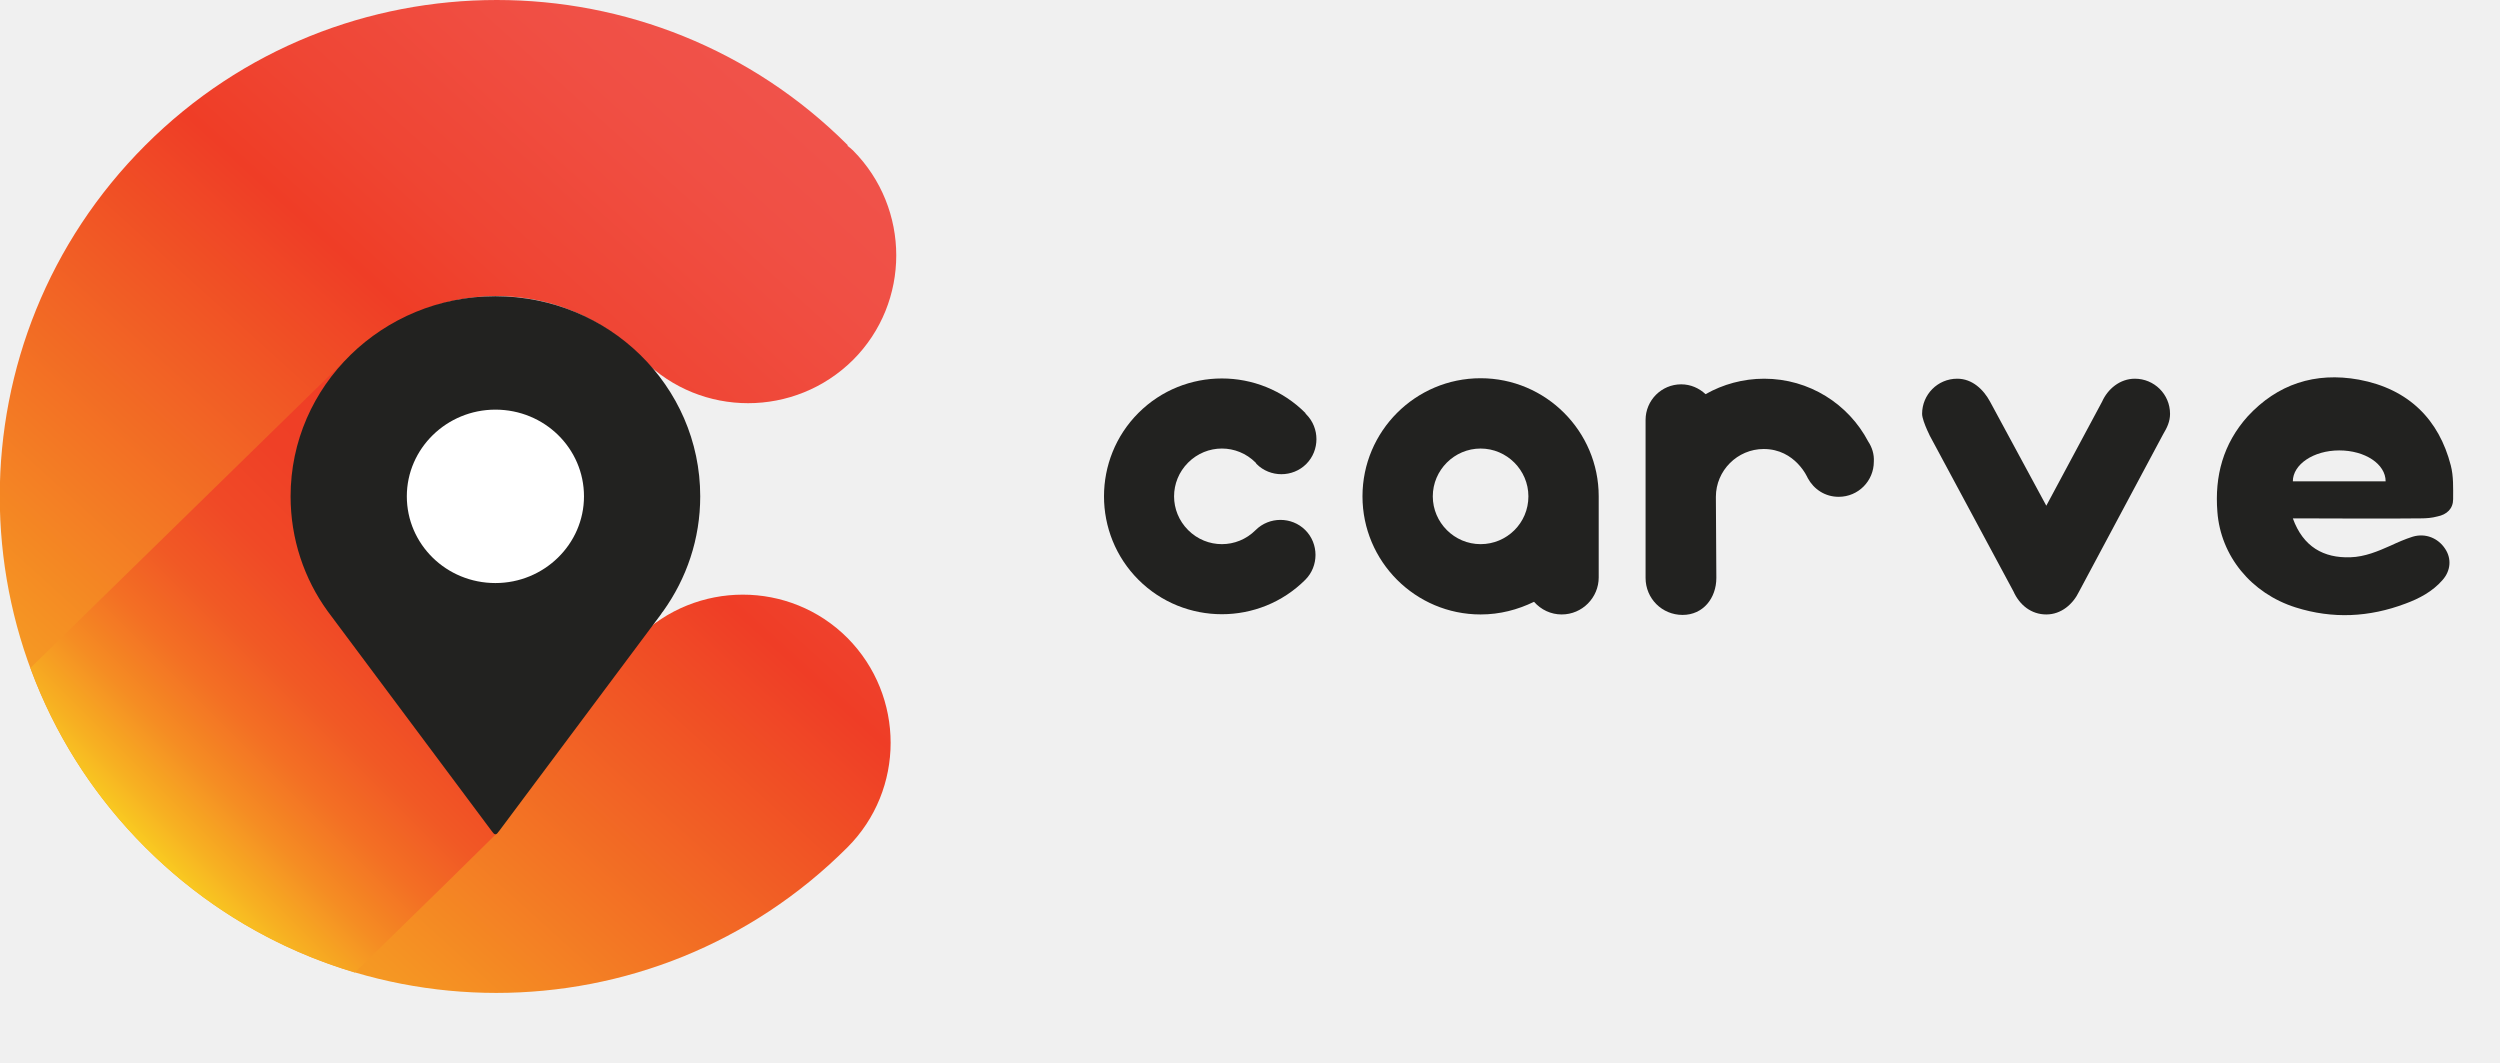
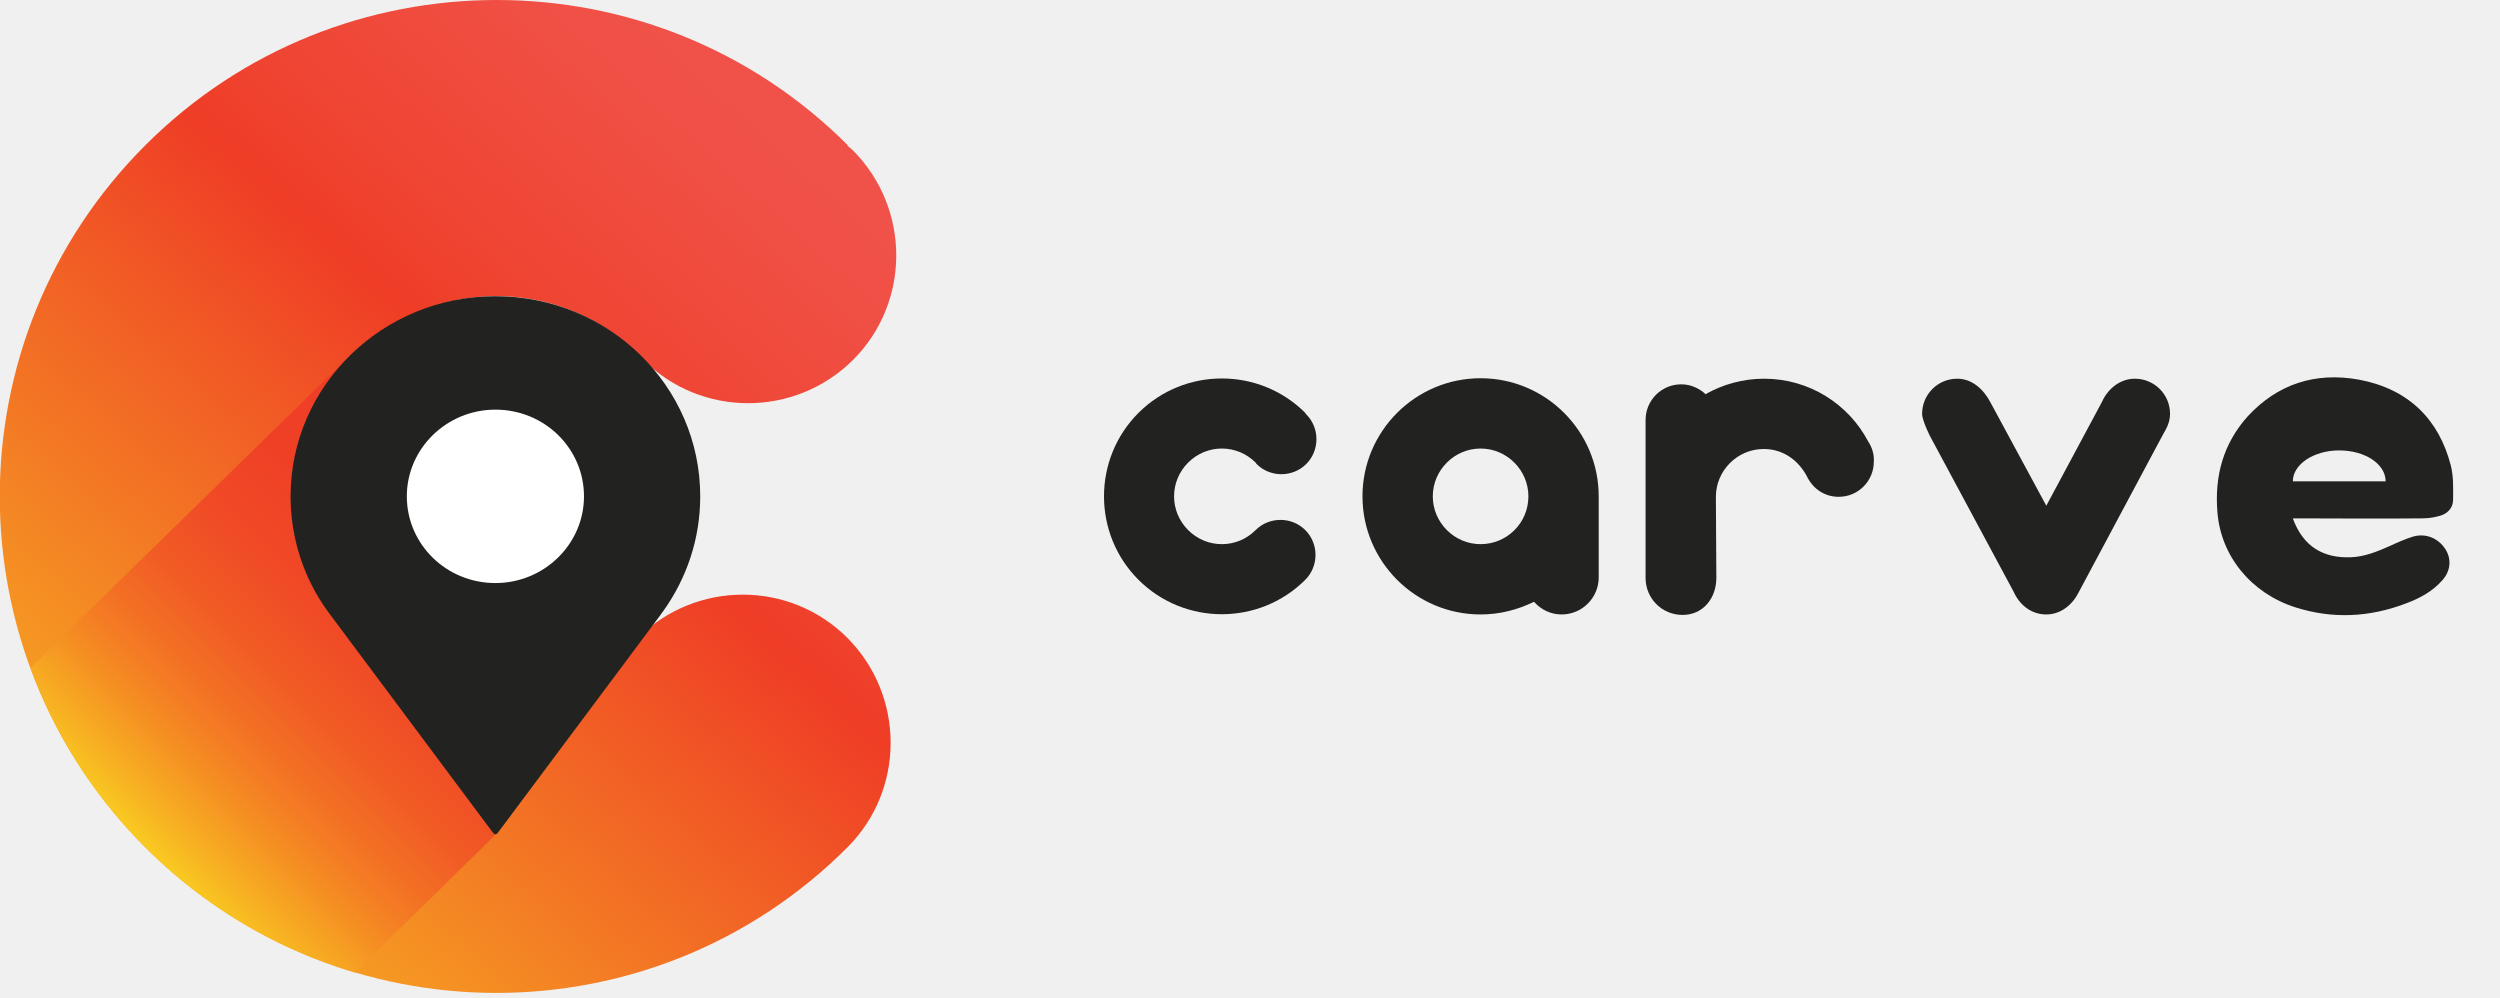
- <svg xmlns="http://www.w3.org/2000/svg" xmlns:xlink="http://www.w3.org/1999/xlink" version="1.1" x="0px" y="0px" viewBox="0 0 533.4 226.8" style="enable-background:new 0 0 533.4 226.8;" xml:space="preserve">
+ <svg xmlns="http://www.w3.org/2000/svg" xmlns:xlink="http://www.w3.org/1999/xlink" version="1.1" x="0px" y="0px" viewBox="0 0 533.4 212.8" style="enable-background:new 0 0 533.4 226.8;" xml:space="preserve">
  <style type="text/css">
	._x005B_Default_x005D_{fill:#FFFFFF;stroke:#000000;stroke-miterlimit:10;}
	.st0{clip-path:url(#SVGID_2_);fill:url(#SVGID_3_);}
	.st1{clip-path:url(#SVGID_5_);fill:url(#SVGID_6_);}
	.st2{clip-path:url(#SVGID_8_);fill:url(#SVGID_9_);}
	.st3{fill:#222220;}
	.st4{fill:#FFFFFF;}
</style>
  <g id="Layer_1">
    <g>
      <defs>
        <path id="SVGID_1_" d="M31,31c-41.4,41.4-41.4,108.4,0,149.8c41.4,41.4,108.4,41.4,149.8,0c12.3-12.3,12.3-32.3,0-44.7     c-12.3-12.3-32.3-12.3-44.7,0c-16.7,16.7-43.8,16.7-60.5,0C59,119.5,59,92.4,75.7,75.7c16.7-16.7,43.8-16.7,60.5,0l1.1,1.1     c12.3,12.3,32.3,12.3,44.7,0c12.3-12.3,12.3-32.3,0-44.7c-0.4-0.4-0.8-0.7-1.2-1l0.1-0.1c-20.7-20.7-47.8-31-74.9-31     C78.8,0,51.7,10.3,31,31" />
      </defs>
      <clipPath id="SVGID_2_">
        <use xlink:href="#SVGID_1_" style="overflow:visible;" />
      </clipPath>
      <linearGradient id="SVGID_3_" gradientUnits="userSpaceOnUse" x1="0.904" y1="1077.221" x2="1.904" y2="1077.221" gradientTransform="matrix(-220.5844 246.7062 246.7062 220.5844 -265336.719 -237874.125)">
        <stop offset="0" style="stop-color:#F05752" />
        <stop offset="0.16" style="stop-color:#F0554F" />
        <stop offset="0.295" style="stop-color:#F04F44" />
        <stop offset="0.42" style="stop-color:#EF4533" />
        <stop offset="0.488" style="stop-color:#EF3D26" />
        <stop offset="1" style="stop-color:#F9CC21" />
      </linearGradient>
      <polygon class="st0" points="304.7,98.7 103.4,323.9 -120.8,123.5 80.6,-101.7   " />
    </g>
    <g>
      <defs>
        <path id="SVGID_4_" d="M105.8,63.2L105.8,63.2C105.8,63.2,105.7,63.2,105.8,63.2C105.3,63.2,105.3,63.2,105.8,63.2" />
      </defs>
      <clipPath id="SVGID_5_">
        <use xlink:href="#SVGID_4_" style="overflow:visible;" />
      </clipPath>
      <linearGradient id="SVGID_6_" gradientUnits="userSpaceOnUse" x1="-1443.894" y1="4774.355" x2="-1442.894" y2="4774.355" gradientTransform="matrix(0.1713 -0.1713 -0.1713 -0.1713 1170.506 633.6666)">
        <stop offset="0" style="stop-color:#F9CC21" />
        <stop offset="8.037001e-02" style="stop-color:#F7B022" />
        <stop offset="0.2" style="stop-color:#F58D23" />
        <stop offset="0.327" style="stop-color:#F37024" />
        <stop offset="0.462" style="stop-color:#F15925" />
        <stop offset="0.609" style="stop-color:#F04926" />
        <stop offset="0.774" style="stop-color:#EF4026" />
        <stop offset="1" style="stop-color:#EF3D26" />
      </linearGradient>
      <polygon class="st1" points="105.3,63.2 105.5,63 105.8,63.2 105.5,63.4   " />
    </g>
    <g>
      <defs>
        <path id="SVGID_7_" d="M73,77.5l-66.5,65c5.1,14,13.3,27.1,24.5,38.3c12.9,12.9,28.3,21.8,44.7,26.7     c15.5-15.1,27.7-27.1,30.3-29.7c-0.1,0.1-0.1,0.1-0.2,0.1c-0.3,0-0.5-0.3-0.8-0.7l-35-46.9c-5-6.9-7.9-15.4-7.9-24.5     c0-11.5,4.7-21.9,12.2-29.6C73.8,76.7,73.4,77.1,73,77.5" />
      </defs>
      <clipPath id="SVGID_8_">
        <use xlink:href="#SVGID_7_" style="overflow:visible;" />
      </clipPath>
      <linearGradient id="SVGID_9_" gradientUnits="userSpaceOnUse" x1="-3.348" y1="1088.69" x2="-2.348" y2="1088.69" gradientTransform="matrix(73.86 -73.86 -73.86 -73.86 80682.172 80337.391)">
        <stop offset="0" style="stop-color:#F9CC21" />
        <stop offset="8.037001e-02" style="stop-color:#F7B022" />
        <stop offset="0.2" style="stop-color:#F58D23" />
        <stop offset="0.327" style="stop-color:#F37024" />
        <stop offset="0.462" style="stop-color:#F15925" />
        <stop offset="0.609" style="stop-color:#F04926" />
        <stop offset="0.774" style="stop-color:#EF4026" />
        <stop offset="1" style="stop-color:#EF3D26" />
      </linearGradient>
      <polygon class="st2" points="-59,141.9 56.3,26.6 171.5,141.9 56.3,257.2   " />
    </g>
    <g>
      <path class="st3" d="M106.5,177.3c-0.3,0.3-0.4,0.7-0.8,0.7c-0.3,0-0.5-0.3-0.8-0.7l-35-46.9c-5-6.9-7.9-15.4-7.9-24.5    c0-23.6,19.6-42.7,43.7-42.7c24.1,0,43.7,19.1,43.7,42.7c0,9.1-2.9,17.5-7.9,24.5c-0.2,0.2-0.3,0.4-0.5,0.7L106.5,177.3z" />
      <path class="st4" d="M124.6,105.9c0,10.2-8.5,18.5-18.9,18.5c-10.5,0-18.9-8.3-18.9-18.5c0-10.2,8.5-18.5,18.9-18.5    C116.2,87.4,124.6,95.7,124.6,105.9" />
    </g>
    <g>
      <path class="st3" d="M315.9,80.7c-13.9,0-25.2,11.3-25.2,25.2c0,13.9,11.3,25.2,25.2,25.2c4.1,0,7.9-1,11.4-2.7    c1.5,1.7,3.6,2.7,5.9,2.7c4.4,0,7.9-3.6,7.9-7.9v-17.3C341.1,92,329.8,80.7,315.9,80.7 M315.9,116.1c-5.6,0-10.2-4.6-10.2-10.2    c0-5.6,4.6-10.2,10.2-10.2c5.6,0,10.2,4.6,10.2,10.2C326.1,111.6,321.5,116.1,315.9,116.1" />
      <path class="st3" d="M278.5,88.1c-9.8-9.8-25.8-9.8-35.6,0c-9.8,9.8-9.8,25.8,0,35.6c9.8,9.8,25.8,9.8,35.6,0    c2.9-2.9,2.9-7.7,0-10.6c-2.9-2.9-7.7-2.9-10.6,0c-4,4-10.4,4-14.4,0c-4-4-4-10.4,0-14.4c4-4,10.4-4,14.4,0l0,0    c0.1,0.1,0.1,0.2,0.2,0.3c2.9,2.9,7.7,2.9,10.6,0c2.9-2.9,2.9-7.7,0-10.6C278.6,88.3,278.5,88.2,278.5,88.1L278.5,88.1z" />
      <path class="st3" d="M461.5,92.7c0.9-1.5,1.5-2.8,1.5-4.4c0-4.2-3.4-7.5-7.5-7.5c-3.2,0-5.8,2.2-7,4.9l-11.9,22.2l-12-22.2    c-1.4-2.6-3.8-4.9-7-4.9c-4.2,0-7.5,3.4-7.5,7.5c0,1.7,2.4,6.1,1.5,4.4l18,33.5c1.3,2.9,3.8,4.9,7,4.9c3.2,0,5.7-2.2,7-4.9    L461.5,92.7z" />
      <path class="st3" d="M398.6,94.2c-4.2-8-12.6-13.4-22.2-13.4c-4.5,0-8.8,1.2-12.5,3.3c-1.4-1.3-3.2-2.1-5.2-2.1    c-4.2,0-7.6,3.4-7.6,7.6v16.4v4.4v12.9c0,4.4,3.5,7.9,7.9,7.9c4.4,0,7.2-3.6,7.2-7.9l-0.1-17.3c0-5.6,4.6-10.2,10.2-10.2    c6.8,0,9.4,6.2,9.4,6.2c1.3,2.4,3.7,4,6.6,4c4.2,0,7.5-3.4,7.5-7.5C399.9,96.9,399.4,95.4,398.6,94.2" />
      <path class="st3" d="M516.5,110.6c1.2,0,2.4-0.1,3.5-0.4c2.1-0.4,3.4-1.7,3.4-3.7c0-2.4,0.1-4.9-0.5-7.2    C520.4,89.6,514,83,503.3,81c-9.4-1.7-17.4,1-23.7,7.8c-5.3,5.9-7.1,12.8-6.5,20.4c0.7,9.4,7.2,17.4,16.7,20.4    c7.9,2.5,15.7,2.1,23.4-0.8c3-1.1,5.8-2.6,7.9-5c1.8-2,2-4.6,0.6-6.7c-1.5-2.3-4.2-3.4-6.9-2.6c-1.6,0.5-3.2,1.2-4.7,1.9    c-2.7,1.2-5.5,2.4-8.6,2.5c-5.7,0.2-10.1-2.2-12.3-8.3c0.3,0,0.6,0,0.9,0C499,110.6,507.7,110.7,516.5,110.6 M489.2,102.7    c0-3.6,4.4-6.6,9.9-6.6c5.5,0,9.9,2.9,9.9,6.6H489.2z" />
    </g>
  </g>
-   <g id="Layer_2">
- </g>
</svg>
